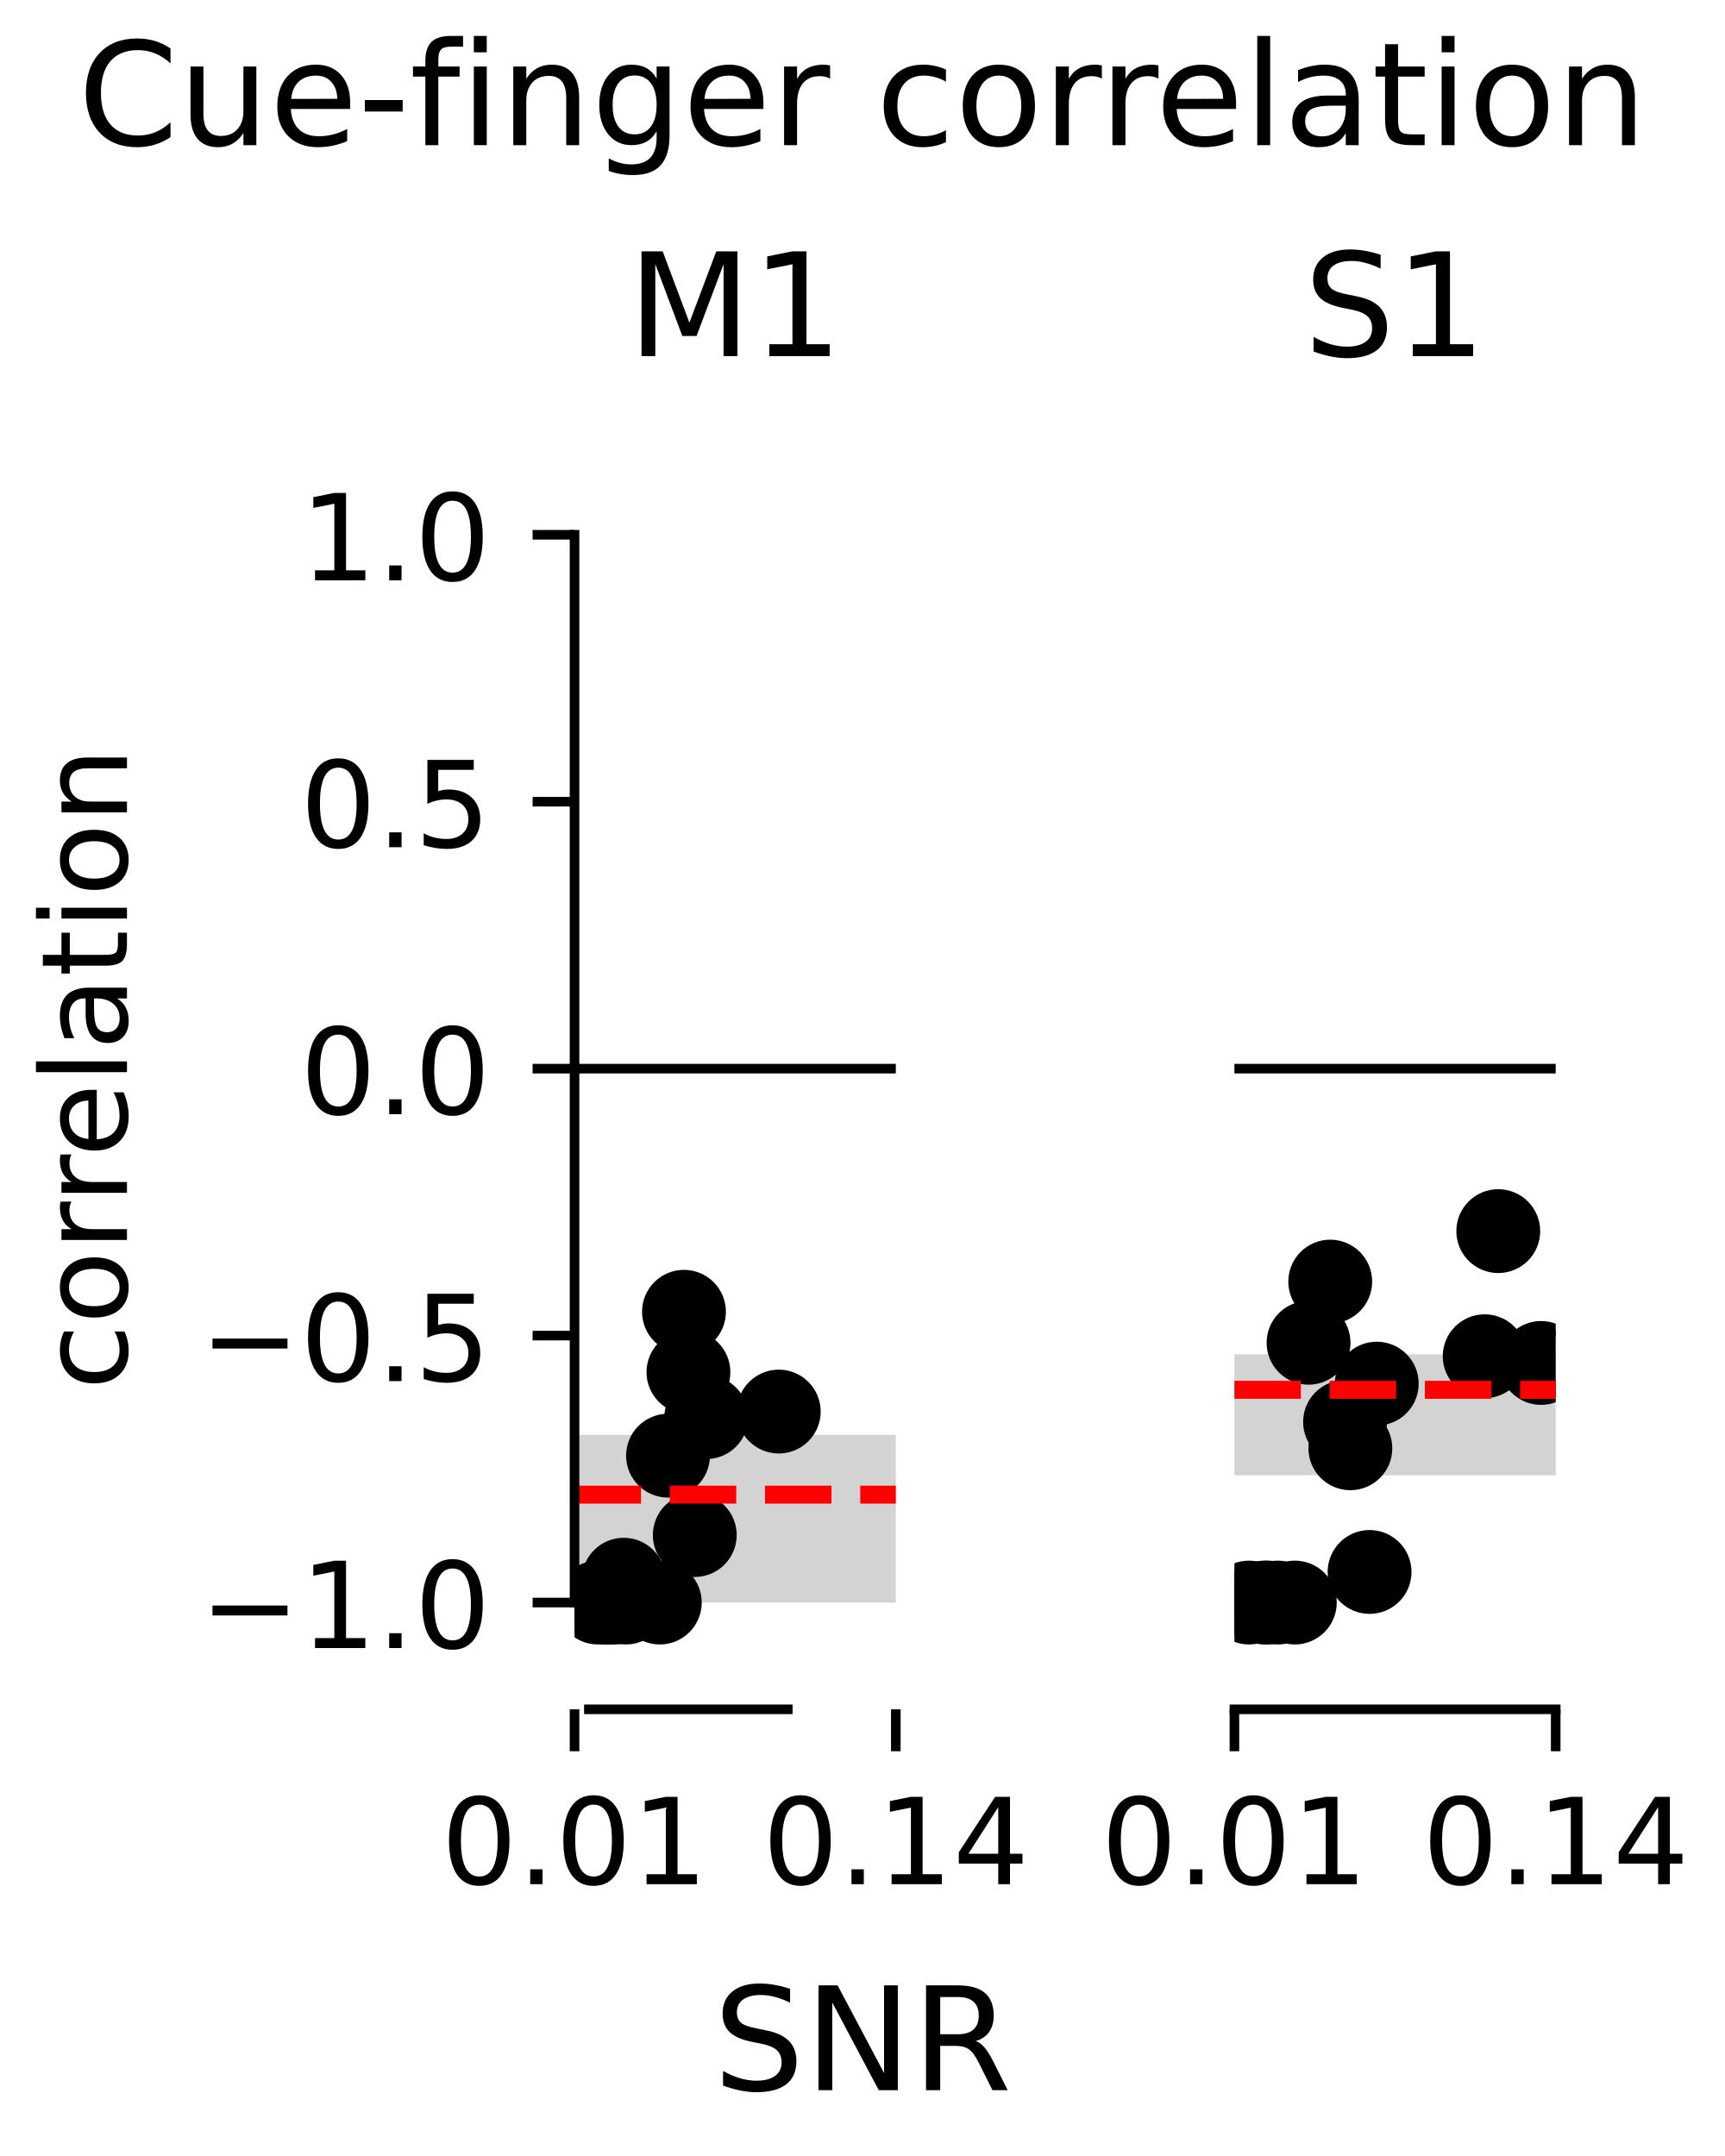
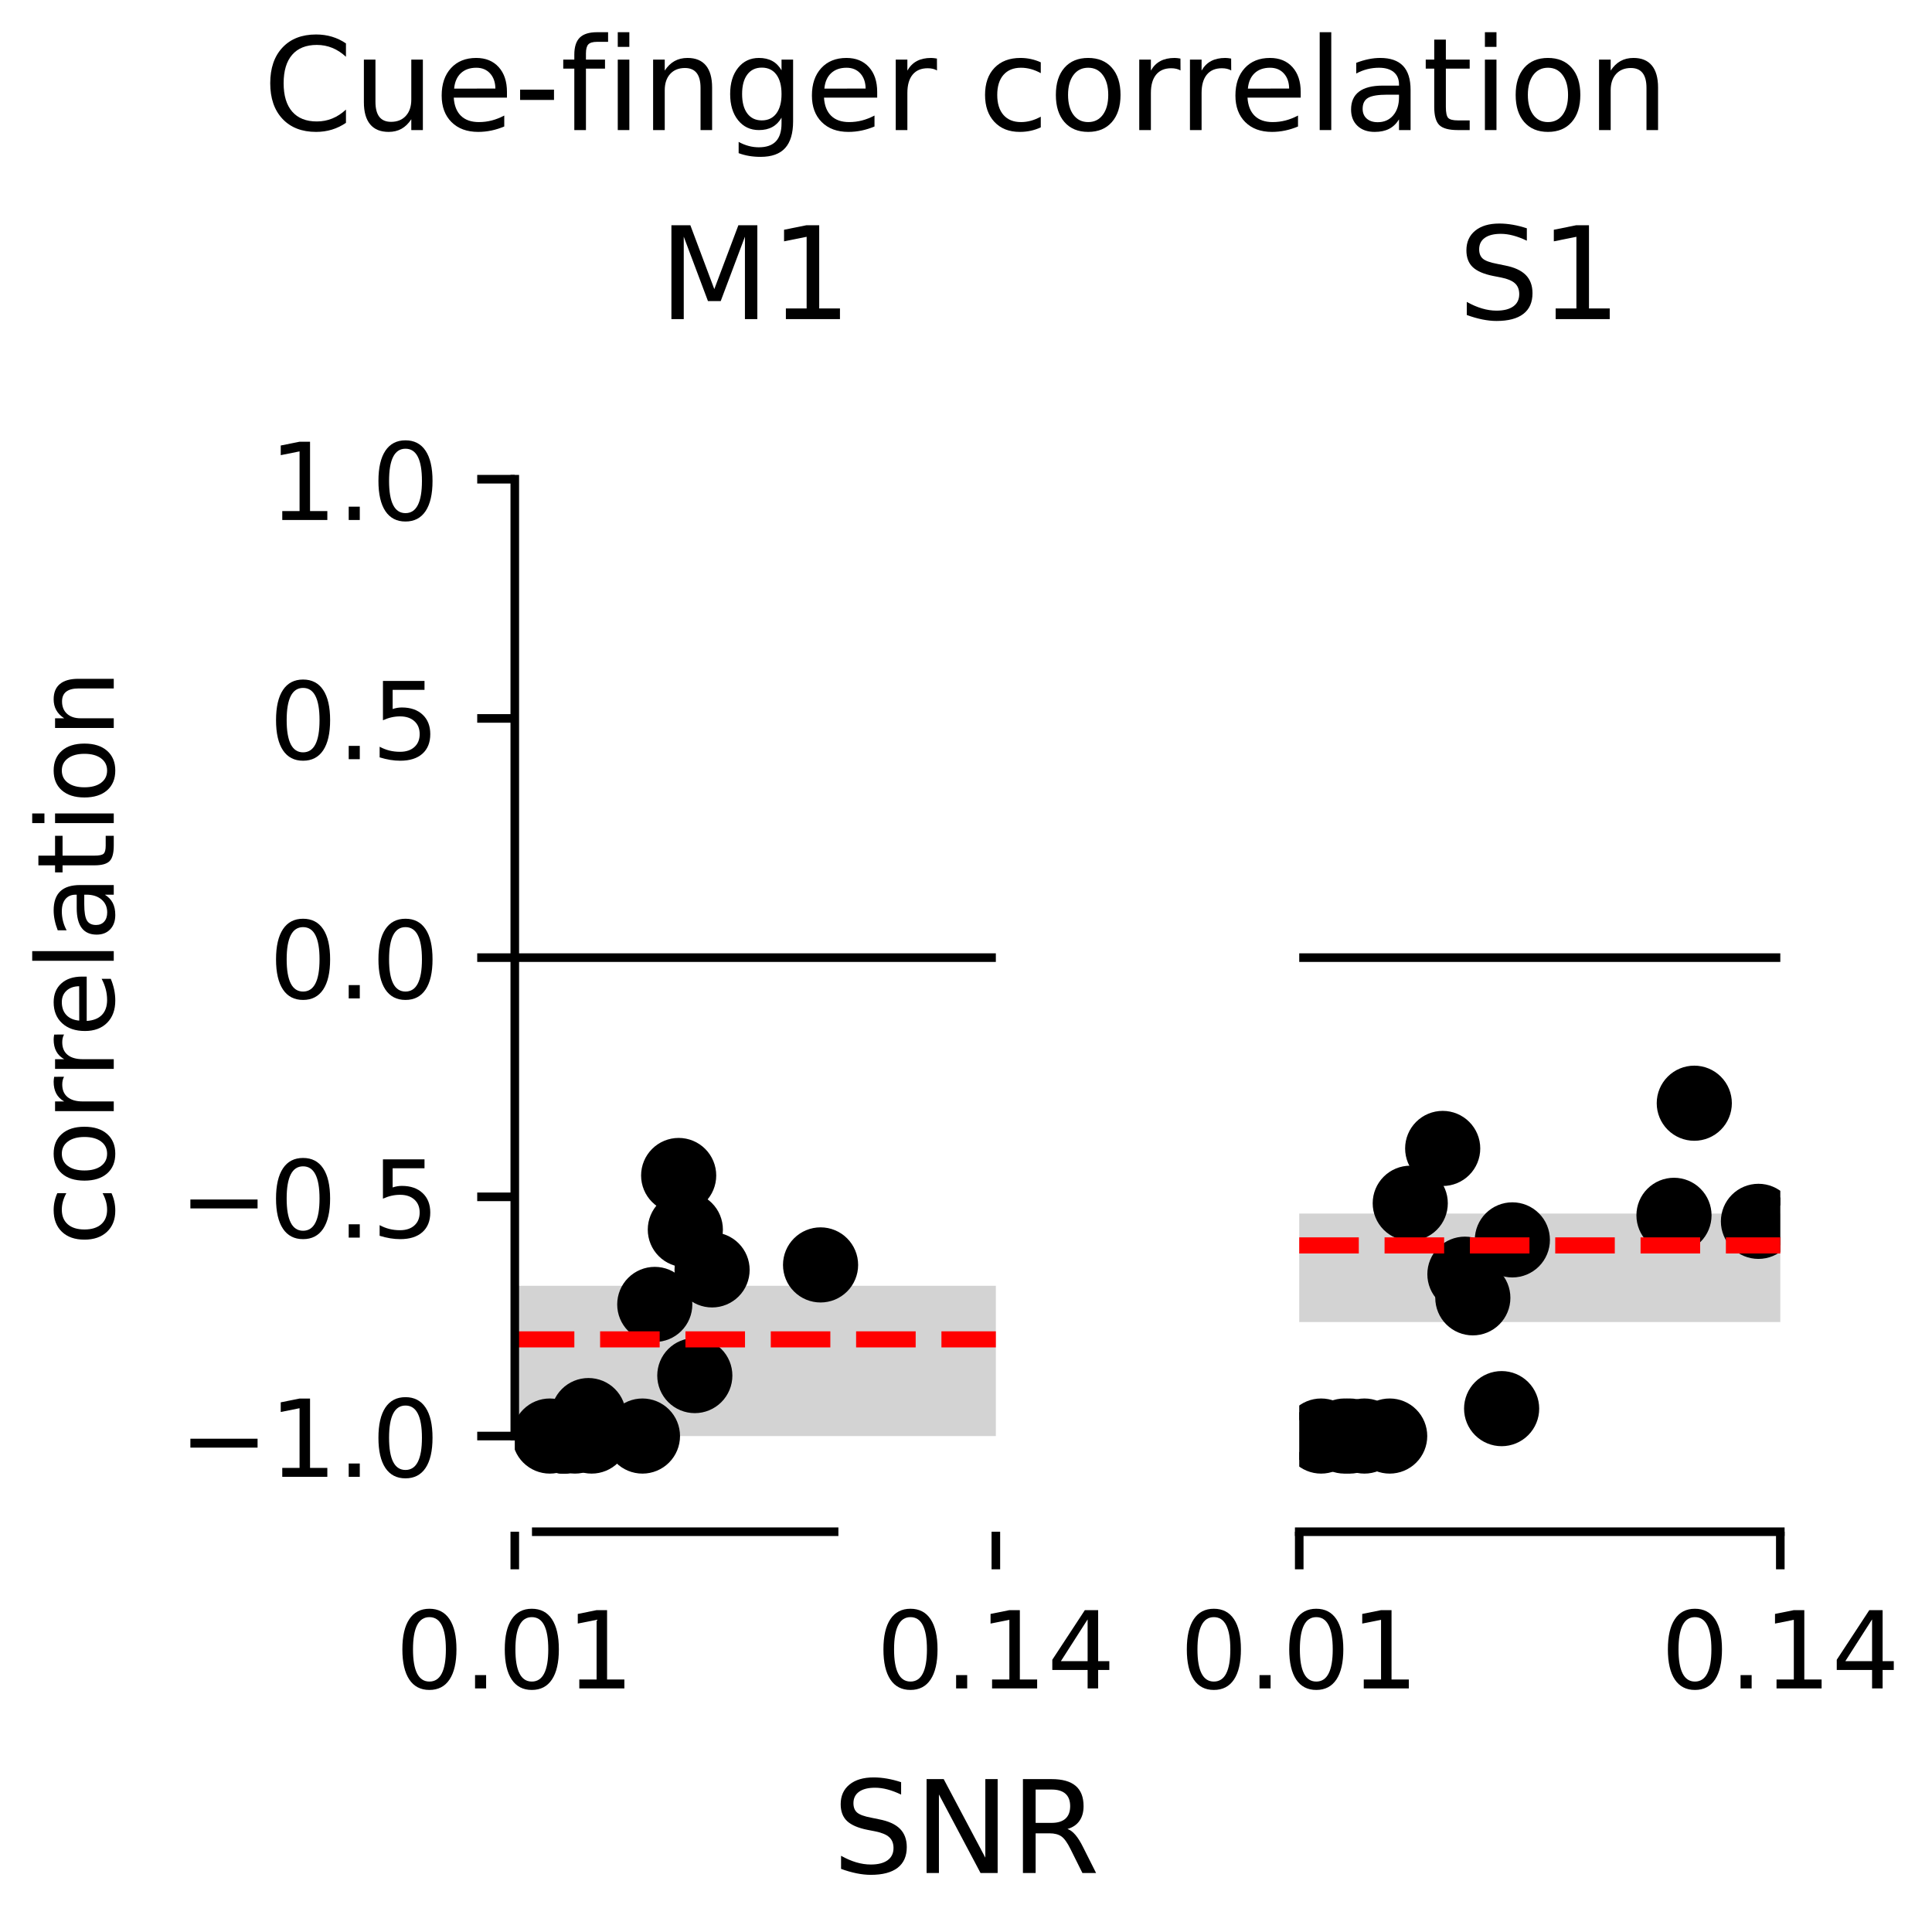
- <svg xmlns="http://www.w3.org/2000/svg" xmlns:xlink="http://www.w3.org/1999/xlink" width="144pt" height="180pt" viewBox="0 0 144 180" version="1.1">
+ <svg xmlns="http://www.w3.org/2000/svg" xmlns:xlink="http://www.w3.org/1999/xlink" width="180pt" height="180pt" viewBox="0 0 180 180" version="1.1">
  <defs>
    <style type="text/css">*{stroke-linejoin: round; stroke-linecap: butt}</style>
  </defs>
  <g id="figure_1">
    <g id="patch_1">
-       <path d="M 0 180  L 144 180  L 144 0  L 0 0  z " style="fill: #ffffff" />
+       <path d="M 0 180  L 180 180  L 180 0  L 0 0  z " style="fill: #ffffff" />
    </g>
    <g id="axes_1">
      <g id="patch_2">
-         <path d="M 47.961 142.707  L 74.781 142.707  L 74.781 35.733  L 47.961 35.733  z " style="fill: #ffffff" />
+         <path d="M 47.961 142.707  L 92.781 142.707  L 92.781 35.733  L 47.961 35.733  z " style="fill: #ffffff" />
      </g>
      <g id="patch_3">
-         <path d="M 47.961 133.793  L 74.781 133.793  L 74.781 119.792  L 47.961 119.792  z " clip-path="url(#pc8418b3a18)" style="fill: #d3d3d3" />
+         <path d="M 47.961 133.793  L 92.781 133.793  L 92.781 119.792  L 47.961 119.792  z " clip-path="url(#p0339c514bc)" style="fill: #d3d3d3" />
      </g>
      <g id="PathCollection_1">
        <defs>
-           <path id="macb9c47829" d="M 0 3  C 0.796 3 1.559 2.684 2.121 2.121  C 2.684 1.559 3 0.796 3 0  C 3 -0.796 2.684 -1.559 2.121 -2.121  C 1.559 -2.684 0.796 -3 0 -3  C -0.796 -3 -1.559 -2.684 -2.121 -2.121  C -2.684 -1.559 -3 -0.796 -3 0  C -3 0.796 -2.684 1.559 -2.121 2.121  C -1.559 2.684 -0.796 3 0 3  z " style="stroke: #000000" />
+           <path id="mda85d15f70" d="M 0 3  C 0.796 3 1.559 2.684 2.121 2.121  C 2.684 1.559 3 0.796 3 0  C 3 -0.796 2.684 -1.559 2.121 -2.121  C 1.559 -2.684 0.796 -3 0 -3  C -0.796 -3 -1.559 -2.684 -2.121 -2.121  C -2.684 -1.559 -3 -0.796 -3 0  C -3 0.796 -2.684 1.559 -2.121 2.121  C -1.559 2.684 -0.796 3 0 3  z " style="stroke: #000000" />
        </defs>
-         <g clip-path="url(#pc8418b3a18)">
-           <use xlink:href="#macb9c47829" x="50.683" y="133.793" style="stroke: #000000" />
-           <use xlink:href="#macb9c47829" x="58.961" y="118.313" style="stroke: #000000" />
-           <use xlink:href="#macb9c47829" x="57.998" y="128.159" style="stroke: #000000" />
-           <use xlink:href="#macb9c47829" x="52.246" y="133.793" style="stroke: #000000" />
-           <use xlink:href="#macb9c47829" x="55.765" y="121.53" style="stroke: #000000" />
-           <use xlink:href="#macb9c47829" x="50.657" y="133.793" style="stroke: #000000" />
-           <use xlink:href="#macb9c47829" x="49.914" y="133.793" style="stroke: #000000" />
-           <use xlink:href="#macb9c47829" x="55.079" y="133.793" style="stroke: #000000" />
-           <use xlink:href="#macb9c47829" x="65.009" y="117.849" style="stroke: #000000" />
-           <use xlink:href="#macb9c47829" x="51.316" y="133.793" style="stroke: #000000" />
-           <use xlink:href="#macb9c47829" x="52.067" y="131.887" style="stroke: #000000" />
-           <use xlink:href="#macb9c47829" x="57.097" y="109.518" style="stroke: #000000" />
-           <use xlink:href="#macb9c47829" x="57.469" y="114.56" style="stroke: #000000" />
-           <use xlink:href="#macb9c47829" x="50.726" y="133.793" style="stroke: #000000" />
+         <g clip-path="url(#p0339c514bc)">
+           <use xlink:href="#mda85d15f70" x="52.51" y="133.793" style="stroke: #000000" />
+           <use xlink:href="#mda85d15f70" x="66.343" y="118.313" style="stroke: #000000" />
+           <use xlink:href="#mda85d15f70" x="64.734" y="128.159" style="stroke: #000000" />
+           <use xlink:href="#mda85d15f70" x="55.122" y="133.793" style="stroke: #000000" />
+           <use xlink:href="#mda85d15f70" x="61.003" y="121.53" style="stroke: #000000" />
+           <use xlink:href="#mda85d15f70" x="52.466" y="133.793" style="stroke: #000000" />
+           <use xlink:href="#mda85d15f70" x="51.224" y="133.793" style="stroke: #000000" />
+           <use xlink:href="#mda85d15f70" x="59.856" y="133.793" style="stroke: #000000" />
+           <use xlink:href="#mda85d15f70" x="76.45" y="117.849" style="stroke: #000000" />
+           <use xlink:href="#mda85d15f70" x="53.567" y="133.793" style="stroke: #000000" />
+           <use xlink:href="#mda85d15f70" x="54.822" y="131.887" style="stroke: #000000" />
+           <use xlink:href="#mda85d15f70" x="63.229" y="109.518" style="stroke: #000000" />
+           <use xlink:href="#mda85d15f70" x="63.851" y="114.56" style="stroke: #000000" />
+           <use xlink:href="#mda85d15f70" x="52.582" y="133.793" style="stroke: #000000" />
        </g>
      </g>
      <g id="matplotlib.axis_1">
        <g id="xtick_1">
          <g id="line2d_1">
            <defs>
-               <path id="mf336cdfc45" d="M 0 0  L 0 3.5  " style="stroke: #000000; stroke-width: 0.8" />
+               <path id="mf751627f92" d="M 0 0  L 0 3.5  " style="stroke: #000000; stroke-width: 0.8" />
            </defs>
            <g>
-               <use xlink:href="#mf336cdfc45" x="47.961" y="142.707" style="stroke: #000000; stroke-width: 0.8" />
+               <use xlink:href="#mf751627f92" x="47.961" y="142.707" style="stroke: #000000; stroke-width: 0.8" />
            </g>
          </g>
          <g id="text_1">
            <g transform="translate(36.82836 157.3058) scale(0.1 -0.1)">
              <defs>
                <path id="DejaVuSans-30" d="M 2034 4250  Q 1547 4250 1301 3770  Q 1056 3291 1056 2328  Q 1056 1369 1301 889  Q 1547 409 2034 409  Q 2525 409 2770 889  Q 3016 1369 3016 2328  Q 3016 3291 2770 3770  Q 2525 4250 2034 4250  z M 2034 4750  Q 2819 4750 3233 4129  Q 3647 3509 3647 2328  Q 3647 1150 3233 529  Q 2819 -91 2034 -91  Q 1250 -91 836 529  Q 422 1150 422 2328  Q 422 3509 836 4129  Q 1250 4750 2034 4750  z " transform="scale(0.015625)" />
                <path id="DejaVuSans-2e" d="M 684 794  L 1344 794  L 1344 0  L 684 0  L 684 794  z " transform="scale(0.015625)" />
                <path id="DejaVuSans-31" d="M 794 531  L 1825 531  L 1825 4091  L 703 3866  L 703 4441  L 1819 4666  L 2450 4666  L 2450 531  L 3481 531  L 3481 0  L 794 0  L 794 531  z " transform="scale(0.015625)" />
              </defs>
              <use xlink:href="#DejaVuSans-30" />
              <use xlink:href="#DejaVuSans-2e" transform="translate(63.62305 0)" />
              <use xlink:href="#DejaVuSans-30" transform="translate(95.41016 0)" />
              <use xlink:href="#DejaVuSans-31" transform="translate(159.0332 0)" />
            </g>
          </g>
        </g>
        <g id="xtick_2">
          <g id="line2d_2">
            <g>
-               <use xlink:href="#mf336cdfc45" x="74.781" y="142.707" style="stroke: #000000; stroke-width: 0.8" />
+               <use xlink:href="#mf751627f92" x="92.781" y="142.707" style="stroke: #000000; stroke-width: 0.8" />
            </g>
          </g>
          <g id="text_2">
-             <g transform="translate(63.6482 157.3058) scale(0.1 -0.1)">
+             <g transform="translate(81.6482 157.3058) scale(0.1 -0.1)">
              <defs>
                <path id="DejaVuSans-34" d="M 2419 4116  L 825 1625  L 2419 1625  L 2419 4116  z M 2253 4666  L 3047 4666  L 3047 1625  L 3713 1625  L 3713 1100  L 3047 1100  L 3047 0  L 2419 0  L 2419 1100  L 313 1100  L 313 1709  L 2253 4666  z " transform="scale(0.015625)" />
              </defs>
              <use xlink:href="#DejaVuSans-30" />
              <use xlink:href="#DejaVuSans-2e" transform="translate(63.62305 0)" />
              <use xlink:href="#DejaVuSans-31" transform="translate(95.41016 0)" />
              <use xlink:href="#DejaVuSans-34" transform="translate(159.0332 0)" />
            </g>
          </g>
        </g>
      </g>
      <g id="matplotlib.axis_2">
        <g id="ytick_1">
          <g id="line2d_3">
            <defs>
-               <path id="m8eb86cce3b" d="M 0 0  L -3.5 0  " style="stroke: #000000; stroke-width: 0.8" />
+               <path id="m2c0329ef2a" d="M 0 0  L -3.5 0  " style="stroke: #000000; stroke-width: 0.8" />
            </defs>
            <g>
-               <use xlink:href="#m8eb86cce3b" x="47.961" y="133.793" style="stroke: #000000; stroke-width: 0.8" />
+               <use xlink:href="#m2c0329ef2a" x="47.961" y="133.793" style="stroke: #000000; stroke-width: 0.8" />
            </g>
          </g>
          <g id="text_3">
            <g transform="translate(16.67836 137.5921) scale(0.1 -0.1)">
              <defs>
                <path id="DejaVuSans-2212" d="M 678 2272  L 4684 2272  L 4684 1741  L 678 1741  L 678 2272  z " transform="scale(0.015625)" />
              </defs>
              <use xlink:href="#DejaVuSans-2212" />
              <use xlink:href="#DejaVuSans-31" transform="translate(83.78906 0)" />
              <use xlink:href="#DejaVuSans-2e" transform="translate(147.4121 0)" />
              <use xlink:href="#DejaVuSans-30" transform="translate(179.1992 0)" />
            </g>
          </g>
        </g>
        <g id="ytick_2">
          <g id="line2d_4">
            <g>
-               <use xlink:href="#m8eb86cce3b" x="47.961" y="111.506" style="stroke: #000000; stroke-width: 0.8" />
+               <use xlink:href="#m2c0329ef2a" x="47.961" y="111.506" style="stroke: #000000; stroke-width: 0.8" />
            </g>
          </g>
          <g id="text_4">
            <g transform="translate(16.67836 115.3056) scale(0.1 -0.1)">
              <defs>
                <path id="DejaVuSans-35" d="M 691 4666  L 3169 4666  L 3169 4134  L 1269 4134  L 1269 2991  Q 1406 3038 1543 3061  Q 1681 3084 1819 3084  Q 2600 3084 3056 2656  Q 3513 2228 3513 1497  Q 3513 744 3044 326  Q 2575 -91 1722 -91  Q 1428 -91 1123 -41  Q 819 9 494 109  L 494 744  Q 775 591 1075 516  Q 1375 441 1709 441  Q 2250 441 2565 725  Q 2881 1009 2881 1497  Q 2881 1984 2565 2268  Q 2250 2553 1709 2553  Q 1456 2553 1204 2497  Q 953 2441 691 2322  L 691 4666  z " transform="scale(0.015625)" />
              </defs>
              <use xlink:href="#DejaVuSans-2212" />
              <use xlink:href="#DejaVuSans-30" transform="translate(83.78906 0)" />
              <use xlink:href="#DejaVuSans-2e" transform="translate(147.4121 0)" />
              <use xlink:href="#DejaVuSans-35" transform="translate(179.1992 0)" />
            </g>
          </g>
        </g>
        <g id="ytick_3">
          <g id="line2d_5">
            <g>
-               <use xlink:href="#m8eb86cce3b" x="47.961" y="89.22" style="stroke: #000000; stroke-width: 0.8" />
+               <use xlink:href="#m2c0329ef2a" x="47.961" y="89.22" style="stroke: #000000; stroke-width: 0.8" />
            </g>
          </g>
          <g id="text_5">
            <g transform="translate(25.05805 93.01922) scale(0.1 -0.1)">
              <use xlink:href="#DejaVuSans-30" />
              <use xlink:href="#DejaVuSans-2e" transform="translate(63.62305 0)" />
              <use xlink:href="#DejaVuSans-30" transform="translate(95.41016 0)" />
            </g>
          </g>
        </g>
        <g id="ytick_4">
          <g id="line2d_6">
            <g>
-               <use xlink:href="#m8eb86cce3b" x="47.961" y="66.934" style="stroke: #000000; stroke-width: 0.8" />
+               <use xlink:href="#m2c0329ef2a" x="47.961" y="66.934" style="stroke: #000000; stroke-width: 0.8" />
            </g>
          </g>
          <g id="text_6">
            <g transform="translate(25.05805 70.7328) scale(0.1 -0.1)">
              <use xlink:href="#DejaVuSans-30" />
              <use xlink:href="#DejaVuSans-2e" transform="translate(63.62305 0)" />
              <use xlink:href="#DejaVuSans-35" transform="translate(95.41016 0)" />
            </g>
          </g>
        </g>
        <g id="ytick_5">
          <g id="line2d_7">
            <g>
-               <use xlink:href="#m8eb86cce3b" x="47.961" y="44.647" style="stroke: #000000; stroke-width: 0.8" />
+               <use xlink:href="#m2c0329ef2a" x="47.961" y="44.647" style="stroke: #000000; stroke-width: 0.8" />
            </g>
          </g>
          <g id="text_7">
            <g transform="translate(25.05805 48.44638) scale(0.1 -0.1)">
              <use xlink:href="#DejaVuSans-31" />
              <use xlink:href="#DejaVuSans-2e" transform="translate(63.62305 0)" />
              <use xlink:href="#DejaVuSans-30" transform="translate(95.41016 0)" />
            </g>
          </g>
        </g>
        <g id="text_8">
          <g transform="translate(10.59868 116.0466) rotate(-90) scale(0.1 -0.1)">
            <defs>
              <path id="DejaVuSans-63" d="M 3122 3366  L 3122 2828  Q 2878 2963 2633 3030  Q 2388 3097 2138 3097  Q 1578 3097 1268 2742  Q 959 2388 959 1747  Q 959 1106 1268 751  Q 1578 397 2138 397  Q 2388 397 2633 464  Q 2878 531 3122 666  L 3122 134  Q 2881 22 2623 -34  Q 2366 -91 2075 -91  Q 1284 -91 818 406  Q 353 903 353 1747  Q 353 2603 823 3093  Q 1294 3584 2113 3584  Q 2378 3584 2631 3529  Q 2884 3475 3122 3366  z " transform="scale(0.015625)" />
              <path id="DejaVuSans-6f" d="M 1959 3097  Q 1497 3097 1228 2736  Q 959 2375 959 1747  Q 959 1119 1226 758  Q 1494 397 1959 397  Q 2419 397 2687 759  Q 2956 1122 2956 1747  Q 2956 2369 2687 2733  Q 2419 3097 1959 3097  z M 1959 3584  Q 2709 3584 3137 3096  Q 3566 2609 3566 1747  Q 3566 888 3137 398  Q 2709 -91 1959 -91  Q 1206 -91 779 398  Q 353 888 353 1747  Q 353 2609 779 3096  Q 1206 3584 1959 3584  z " transform="scale(0.015625)" />
              <path id="DejaVuSans-72" d="M 2631 2963  Q 2534 3019 2420 3045  Q 2306 3072 2169 3072  Q 1681 3072 1420 2755  Q 1159 2438 1159 1844  L 1159 0  L 581 0  L 581 3500  L 1159 3500  L 1159 2956  Q 1341 3275 1631 3429  Q 1922 3584 2338 3584  Q 2397 3584 2469 3576  Q 2541 3569 2628 3553  L 2631 2963  z " transform="scale(0.015625)" />
              <path id="DejaVuSans-65" d="M 3597 1894  L 3597 1613  L 953 1613  Q 991 1019 1311 708  Q 1631 397 2203 397  Q 2534 397 2845 478  Q 3156 559 3463 722  L 3463 178  Q 3153 47 2828 -22  Q 2503 -91 2169 -91  Q 1331 -91 842 396  Q 353 884 353 1716  Q 353 2575 817 3079  Q 1281 3584 2069 3584  Q 2775 3584 3186 3129  Q 3597 2675 3597 1894  z M 3022 2063  Q 3016 2534 2758 2815  Q 2500 3097 2075 3097  Q 1594 3097 1305 2825  Q 1016 2553 972 2059  L 3022 2063  z " transform="scale(0.015625)" />
              <path id="DejaVuSans-6c" d="M 603 4863  L 1178 4863  L 1178 0  L 603 0  L 603 4863  z " transform="scale(0.015625)" />
              <path id="DejaVuSans-61" d="M 2194 1759  Q 1497 1759 1228 1600  Q 959 1441 959 1056  Q 959 750 1161 570  Q 1363 391 1709 391  Q 2188 391 2477 730  Q 2766 1069 2766 1631  L 2766 1759  L 2194 1759  z M 3341 1997  L 3341 0  L 2766 0  L 2766 531  Q 2569 213 2275 61  Q 1981 -91 1556 -91  Q 1019 -91 701 211  Q 384 513 384 1019  Q 384 1609 779 1909  Q 1175 2209 1959 2209  L 2766 2209  L 2766 2266  Q 2766 2663 2505 2880  Q 2244 3097 1772 3097  Q 1472 3097 1187 3025  Q 903 2953 641 2809  L 641 3341  Q 956 3463 1253 3523  Q 1550 3584 1831 3584  Q 2591 3584 2966 3190  Q 3341 2797 3341 1997  z " transform="scale(0.015625)" />
              <path id="DejaVuSans-74" d="M 1172 4494  L 1172 3500  L 2356 3500  L 2356 3053  L 1172 3053  L 1172 1153  Q 1172 725 1289 603  Q 1406 481 1766 481  L 2356 481  L 2356 0  L 1766 0  Q 1100 0 847 248  Q 594 497 594 1153  L 594 3053  L 172 3053  L 172 3500  L 594 3500  L 594 4494  L 1172 4494  z " transform="scale(0.015625)" />
              <path id="DejaVuSans-69" d="M 603 3500  L 1178 3500  L 1178 0  L 603 0  L 603 3500  z M 603 4863  L 1178 4863  L 1178 4134  L 603 4134  L 603 4863  z " transform="scale(0.015625)" />
              <path id="DejaVuSans-6e" d="M 3513 2113  L 3513 0  L 2938 0  L 2938 2094  Q 2938 2591 2744 2837  Q 2550 3084 2163 3084  Q 1697 3084 1428 2787  Q 1159 2491 1159 1978  L 1159 0  L 581 0  L 581 3500  L 1159 3500  L 1159 2956  Q 1366 3272 1645 3428  Q 1925 3584 2291 3584  Q 2894 3584 3203 3211  Q 3513 2838 3513 2113  z " transform="scale(0.015625)" />
            </defs>
            <use xlink:href="#DejaVuSans-63" />
            <use xlink:href="#DejaVuSans-6f" transform="translate(54.98047 0)" />
            <use xlink:href="#DejaVuSans-72" transform="translate(116.1621 0)" />
            <use xlink:href="#DejaVuSans-72" transform="translate(155.5254 0)" />
            <use xlink:href="#DejaVuSans-65" transform="translate(194.3887 0)" />
            <use xlink:href="#DejaVuSans-6c" transform="translate(255.9121 0)" />
            <use xlink:href="#DejaVuSans-61" transform="translate(283.6953 0)" />
            <use xlink:href="#DejaVuSans-74" transform="translate(344.9746 0)" />
            <use xlink:href="#DejaVuSans-69" transform="translate(384.1836 0)" />
            <use xlink:href="#DejaVuSans-6f" transform="translate(411.9668 0)" />
            <use xlink:href="#DejaVuSans-6e" transform="translate(473.1484 0)" />
          </g>
        </g>
      </g>
      <g id="line2d_8">
-         <path d="M 47.961 124.785  L 74.781 124.785  " clip-path="url(#pc8418b3a18)" style="fill: none; stroke-dasharray: 5.55,2.4; stroke-dashoffset: 0; stroke: #ff0000; stroke-width: 1.5" />
+         <path d="M 47.961 124.785  L 92.781 124.785  " clip-path="url(#p0339c514bc)" style="fill: none; stroke-dasharray: 5.55,2.4; stroke-dashoffset: 0; stroke: #ff0000; stroke-width: 1.5" />
      </g>
      <g id="line2d_9">
-         <path d="M 47.961 89.22  L 74.781 89.22  " clip-path="url(#pc8418b3a18)" style="fill: none; stroke: #000000; stroke-width: 0.8; stroke-linecap: square" />
+         <path d="M 47.961 89.22  L 92.781 89.22  " clip-path="url(#p0339c514bc)" style="fill: none; stroke: #000000; stroke-width: 0.8; stroke-linecap: square" />
      </g>
      <g id="patch_4">
        <path d="M 47.961 133.793  L 47.961 44.647  " style="fill: none; stroke: #000000; stroke-width: 0.8; stroke-linejoin: miter; stroke-linecap: square" />
      </g>
      <g id="patch_5">
-         <path d="M 49.159 142.707  L 65.763 142.707  " style="fill: none; stroke: #000000; stroke-width: 0.8; stroke-linejoin: miter; stroke-linecap: square" />
+         <path d="M 49.963 142.707  L 77.711 142.707  " style="fill: none; stroke: #000000; stroke-width: 0.8; stroke-linejoin: miter; stroke-linecap: square" />
      </g>
      <g id="text_9">
-         <g transform="translate(52.37672 29.73259) scale(0.12 -0.12)">
+         <g transform="translate(61.37672 29.73259) scale(0.12 -0.12)">
          <defs>
            <path id="DejaVuSans-4d" d="M 628 4666  L 1569 4666  L 2759 1491  L 3956 4666  L 4897 4666  L 4897 0  L 4281 0  L 4281 4097  L 3078 897  L 2444 897  L 1241 4097  L 1241 0  L 628 0  L 628 4666  z " transform="scale(0.015625)" />
          </defs>
          <use xlink:href="#DejaVuSans-4d" />
          <use xlink:href="#DejaVuSans-31" transform="translate(86.2793 0)" />
        </g>
      </g>
    </g>
    <g id="axes_2">
      <g id="patch_6">
-         <path d="M 103.047 142.707  L 129.867 142.707  L 129.867 35.733  L 103.047 35.733  z " style="fill: #ffffff" />
+         <path d="M 121.047 142.707  L 165.867 142.707  L 165.867 35.733  L 121.047 35.733  z " style="fill: #ffffff" />
      </g>
      <g id="patch_7">
-         <path d="M 103.047 123.171  L 129.867 123.171  L 129.867 113.062  L 103.047 113.062  z " clip-path="url(#p0384976c1c)" style="fill: #d3d3d3" />
+         <path d="M 121.047 123.171  L 165.867 123.171  L 165.867 113.062  L 121.047 113.062  z " clip-path="url(#pa5db628ff6)" style="fill: #d3d3d3" />
      </g>
      <g id="PathCollection_2">
-         <g clip-path="url(#p0384976c1c)">
-           <use xlink:href="#macb9c47829" x="106.681" y="133.793" style="stroke: #000000" />
-           <use xlink:href="#macb9c47829" x="114.929" y="115.517" style="stroke: #000000" />
-           <use xlink:href="#macb9c47829" x="123.939" y="113.229" style="stroke: #000000" />
-           <use xlink:href="#macb9c47829" x="105.864" y="133.793" style="stroke: #000000" />
-           <use xlink:href="#macb9c47829" x="112.283" y="118.714" style="stroke: #000000" />
-           <use xlink:href="#macb9c47829" x="108.089" y="133.793" style="stroke: #000000" />
-           <use xlink:href="#macb9c47829" x="105.565" y="133.793" style="stroke: #000000" />
-           <use xlink:href="#macb9c47829" x="112.725" y="120.915" style="stroke: #000000" />
-           <use xlink:href="#macb9c47829" x="128.648" y="113.79" style="stroke: #000000" />
-           <use xlink:href="#macb9c47829" x="114.33" y="131.239" style="stroke: #000000" />
-           <use xlink:href="#macb9c47829" x="109.236" y="112.104" style="stroke: #000000" />
-           <use xlink:href="#macb9c47829" x="125.072" y="102.784" style="stroke: #000000" />
-           <use xlink:href="#macb9c47829" x="111.045" y="106.998" style="stroke: #000000" />
-           <use xlink:href="#macb9c47829" x="104.266" y="133.793" style="stroke: #000000" />
+         <g clip-path="url(#pa5db628ff6)">
+           <use xlink:href="#mda85d15f70" x="127.121" y="133.793" style="stroke: #000000" />
+           <use xlink:href="#mda85d15f70" x="140.903" y="115.517" style="stroke: #000000" />
+           <use xlink:href="#mda85d15f70" x="155.961" y="113.229" style="stroke: #000000" />
+           <use xlink:href="#mda85d15f70" x="125.755" y="133.793" style="stroke: #000000" />
+           <use xlink:href="#mda85d15f70" x="136.482" y="118.714" style="stroke: #000000" />
+           <use xlink:href="#mda85d15f70" x="129.473" y="133.793" style="stroke: #000000" />
+           <use xlink:href="#mda85d15f70" x="125.255" y="133.793" style="stroke: #000000" />
+           <use xlink:href="#mda85d15f70" x="137.22" y="120.915" style="stroke: #000000" />
+           <use xlink:href="#mda85d15f70" x="163.83" y="113.79" style="stroke: #000000" />
+           <use xlink:href="#mda85d15f70" x="139.903" y="131.239" style="stroke: #000000" />
+           <use xlink:href="#mda85d15f70" x="131.39" y="112.104" style="stroke: #000000" />
+           <use xlink:href="#mda85d15f70" x="157.853" y="102.784" style="stroke: #000000" />
+           <use xlink:href="#mda85d15f70" x="134.412" y="106.998" style="stroke: #000000" />
+           <use xlink:href="#mda85d15f70" x="123.084" y="133.793" style="stroke: #000000" />
        </g>
      </g>
      <g id="matplotlib.axis_3">
        <g id="xtick_3">
          <g id="line2d_10">
            <g>
-               <use xlink:href="#mf336cdfc45" x="103.047" y="142.707" style="stroke: #000000; stroke-width: 0.8" />
+               <use xlink:href="#mf751627f92" x="121.047" y="142.707" style="stroke: #000000; stroke-width: 0.8" />
            </g>
          </g>
          <g id="text_10">
-             <g transform="translate(91.9143 157.3058) scale(0.1 -0.1)">
+             <g transform="translate(109.9143 157.3058) scale(0.1 -0.1)">
              <use xlink:href="#DejaVuSans-30" />
              <use xlink:href="#DejaVuSans-2e" transform="translate(63.62305 0)" />
              <use xlink:href="#DejaVuSans-30" transform="translate(95.41016 0)" />
              <use xlink:href="#DejaVuSans-31" transform="translate(159.0332 0)" />
            </g>
          </g>
        </g>
        <g id="xtick_4">
          <g id="line2d_11">
            <g>
-               <use xlink:href="#mf336cdfc45" x="129.867" y="142.707" style="stroke: #000000; stroke-width: 0.8" />
+               <use xlink:href="#mf751627f92" x="165.867" y="142.707" style="stroke: #000000; stroke-width: 0.8" />
            </g>
          </g>
          <g id="text_11">
-             <g transform="translate(118.7341 157.3058) scale(0.1 -0.1)">
+             <g transform="translate(154.7341 157.3058) scale(0.1 -0.1)">
              <use xlink:href="#DejaVuSans-30" />
              <use xlink:href="#DejaVuSans-2e" transform="translate(63.62305 0)" />
              <use xlink:href="#DejaVuSans-31" transform="translate(95.41016 0)" />
              <use xlink:href="#DejaVuSans-34" transform="translate(159.0332 0)" />
            </g>
          </g>
        </g>
      </g>
      <g id="matplotlib.axis_4">
        <g id="ytick_6" />
        <g id="ytick_7" />
        <g id="ytick_8" />
        <g id="ytick_9" />
        <g id="ytick_10" />
      </g>
      <g id="line2d_12">
-         <path d="M 103.047 116.032  L 129.867 116.032  " clip-path="url(#p0384976c1c)" style="fill: none; stroke-dasharray: 5.55,2.4; stroke-dashoffset: 0; stroke: #ff0000; stroke-width: 1.5" />
+         <path d="M 121.047 116.032  L 165.867 116.032  " clip-path="url(#pa5db628ff6)" style="fill: none; stroke-dasharray: 5.55,2.4; stroke-dashoffset: 0; stroke: #ff0000; stroke-width: 1.5" />
      </g>
      <g id="line2d_13">
-         <path d="M 103.047 89.22  L 129.867 89.22  " clip-path="url(#p0384976c1c)" style="fill: none; stroke: #000000; stroke-width: 0.8; stroke-linecap: square" />
+         <path d="M 121.047 89.22  L 165.867 89.22  " clip-path="url(#pa5db628ff6)" style="fill: none; stroke: #000000; stroke-width: 0.8; stroke-linecap: square" />
      </g>
      <g id="patch_8">
-         <path d="M 103.047 142.707  L 129.867 142.707  " style="fill: none; stroke: #000000; stroke-width: 0.8; stroke-linejoin: miter; stroke-linecap: square" />
+         <path d="M 121.047 142.707  L 165.867 142.707  " style="fill: none; stroke: #000000; stroke-width: 0.8; stroke-linejoin: miter; stroke-linecap: square" />
      </g>
      <g id="text_12">
-         <g transform="translate(108.8305 29.73259) scale(0.12 -0.12)">
+         <g transform="translate(135.8305 29.73259) scale(0.12 -0.12)">
          <defs>
            <path id="DejaVuSans-53" d="M 3425 4513  L 3425 3897  Q 3066 4069 2747 4153  Q 2428 4238 2131 4238  Q 1616 4238 1336 4038  Q 1056 3838 1056 3469  Q 1056 3159 1242 3001  Q 1428 2844 1947 2747  L 2328 2669  Q 3034 2534 3370 2195  Q 3706 1856 3706 1288  Q 3706 609 3251 259  Q 2797 -91 1919 -91  Q 1588 -91 1214 -16  Q 841 59 441 206  L 441 856  Q 825 641 1194 531  Q 1563 422 1919 422  Q 2459 422 2753 634  Q 3047 847 3047 1241  Q 3047 1584 2836 1778  Q 2625 1972 2144 2069  L 1759 2144  Q 1053 2284 737 2584  Q 422 2884 422 3419  Q 422 4038 858 4394  Q 1294 4750 2059 4750  Q 2388 4750 2728 4690  Q 3069 4631 3425 4513  z " transform="scale(0.015625)" />
          </defs>
          <use xlink:href="#DejaVuSans-53" />
          <use xlink:href="#DejaVuSans-31" transform="translate(63.47656 0)" />
        </g>
      </g>
    </g>
    <g id="text_13">
-       <g transform="translate(59.53312 174.5041) scale(0.12 -0.12)">
+       <g transform="translate(77.53312 174.5041) scale(0.12 -0.12)">
        <defs>
          <path id="DejaVuSans-4e" d="M 628 4666  L 1478 4666  L 3547 763  L 3547 4666  L 4159 4666  L 4159 0  L 3309 0  L 1241 3903  L 1241 0  L 628 0  L 628 4666  z " transform="scale(0.015625)" />
          <path id="DejaVuSans-52" d="M 2841 2188  Q 3044 2119 3236 1894  Q 3428 1669 3622 1275  L 4263 0  L 3584 0  L 2988 1197  Q 2756 1666 2539 1819  Q 2322 1972 1947 1972  L 1259 1972  L 1259 0  L 628 0  L 628 4666  L 2053 4666  Q 2853 4666 3247 4331  Q 3641 3997 3641 3322  Q 3641 2881 3436 2590  Q 3231 2300 2841 2188  z M 1259 4147  L 1259 2491  L 2053 2491  Q 2509 2491 2742 2702  Q 2975 2913 2975 3322  Q 2975 3731 2742 3939  Q 2509 4147 2053 4147  L 1259 4147  z " transform="scale(0.015625)" />
        </defs>
        <use xlink:href="#DejaVuSans-53" />
        <use xlink:href="#DejaVuSans-4e" transform="translate(63.47656 0)" />
        <use xlink:href="#DejaVuSans-52" transform="translate(138.2812 0)" />
      </g>
    </g>
    <g id="text_14">
-       <g transform="translate(6.503438 12.11837) scale(0.12 -0.12)">
+       <g transform="translate(24.50344 12.11837) scale(0.12 -0.12)">
        <defs>
          <path id="DejaVuSans-43" d="M 4122 4306  L 4122 3641  Q 3803 3938 3442 4084  Q 3081 4231 2675 4231  Q 1875 4231 1450 3742  Q 1025 3253 1025 2328  Q 1025 1406 1450 917  Q 1875 428 2675 428  Q 3081 428 3442 575  Q 3803 722 4122 1019  L 4122 359  Q 3791 134 3420 21  Q 3050 -91 2638 -91  Q 1578 -91 968 557  Q 359 1206 359 2328  Q 359 3453 968 4101  Q 1578 4750 2638 4750  Q 3056 4750 3426 4639  Q 3797 4528 4122 4306  z " transform="scale(0.015625)" />
          <path id="DejaVuSans-75" d="M 544 1381  L 544 3500  L 1119 3500  L 1119 1403  Q 1119 906 1312 657  Q 1506 409 1894 409  Q 2359 409 2629 706  Q 2900 1003 2900 1516  L 2900 3500  L 3475 3500  L 3475 0  L 2900 0  L 2900 538  Q 2691 219 2414 64  Q 2138 -91 1772 -91  Q 1169 -91 856 284  Q 544 659 544 1381  z M 1991 3584  L 1991 3584  z " transform="scale(0.015625)" />
          <path id="DejaVuSans-2d" d="M 313 2009  L 1997 2009  L 1997 1497  L 313 1497  L 313 2009  z " transform="scale(0.015625)" />
          <path id="DejaVuSans-66" d="M 2375 4863  L 2375 4384  L 1825 4384  Q 1516 4384 1395 4259  Q 1275 4134 1275 3809  L 1275 3500  L 2222 3500  L 2222 3053  L 1275 3053  L 1275 0  L 697 0  L 697 3053  L 147 3053  L 147 3500  L 697 3500  L 697 3744  Q 697 4328 969 4595  Q 1241 4863 1831 4863  L 2375 4863  z " transform="scale(0.015625)" />
          <path id="DejaVuSans-67" d="M 2906 1791  Q 2906 2416 2648 2759  Q 2391 3103 1925 3103  Q 1463 3103 1205 2759  Q 947 2416 947 1791  Q 947 1169 1205 825  Q 1463 481 1925 481  Q 2391 481 2648 825  Q 2906 1169 2906 1791  z M 3481 434  Q 3481 -459 3084 -895  Q 2688 -1331 1869 -1331  Q 1566 -1331 1297 -1286  Q 1028 -1241 775 -1147  L 775 -588  Q 1028 -725 1275 -790  Q 1522 -856 1778 -856  Q 2344 -856 2625 -561  Q 2906 -266 2906 331  L 2906 616  Q 2728 306 2450 153  Q 2172 0 1784 0  Q 1141 0 747 490  Q 353 981 353 1791  Q 353 2603 747 3093  Q 1141 3584 1784 3584  Q 2172 3584 2450 3431  Q 2728 3278 2906 2969  L 2906 3500  L 3481 3500  L 3481 434  z " transform="scale(0.015625)" />
          <path id="DejaVuSans-20" transform="scale(0.015625)" />
        </defs>
        <use xlink:href="#DejaVuSans-43" />
        <use xlink:href="#DejaVuSans-75" transform="translate(69.82422 0)" />
        <use xlink:href="#DejaVuSans-65" transform="translate(133.2031 0)" />
        <use xlink:href="#DejaVuSans-2d" transform="translate(194.7266 0)" />
        <use xlink:href="#DejaVuSans-66" transform="translate(230.8105 0)" />
        <use xlink:href="#DejaVuSans-69" transform="translate(266.0156 0)" />
        <use xlink:href="#DejaVuSans-6e" transform="translate(293.7988 0)" />
        <use xlink:href="#DejaVuSans-67" transform="translate(357.1777 0)" />
        <use xlink:href="#DejaVuSans-65" transform="translate(420.6543 0)" />
        <use xlink:href="#DejaVuSans-72" transform="translate(482.1777 0)" />
        <use xlink:href="#DejaVuSans-20" transform="translate(523.291 0)" />
        <use xlink:href="#DejaVuSans-63" transform="translate(555.0781 0)" />
        <use xlink:href="#DejaVuSans-6f" transform="translate(610.0586 0)" />
        <use xlink:href="#DejaVuSans-72" transform="translate(671.2402 0)" />
        <use xlink:href="#DejaVuSans-72" transform="translate(710.6035 0)" />
        <use xlink:href="#DejaVuSans-65" transform="translate(749.4668 0)" />
        <use xlink:href="#DejaVuSans-6c" transform="translate(810.9902 0)" />
        <use xlink:href="#DejaVuSans-61" transform="translate(838.7734 0)" />
        <use xlink:href="#DejaVuSans-74" transform="translate(900.0527 0)" />
        <use xlink:href="#DejaVuSans-69" transform="translate(939.2617 0)" />
        <use xlink:href="#DejaVuSans-6f" transform="translate(967.0449 0)" />
        <use xlink:href="#DejaVuSans-6e" transform="translate(1028.227 0)" />
      </g>
    </g>
  </g>
  <defs>
-     <clipPath id="pc8418b3a18">
-       <rect x="47.961" y="35.733" width="26.82" height="106.975" />
+     <clipPath id="p0339c514bc">
+       <rect x="47.961" y="35.733" width="44.82" height="106.975" />
    </clipPath>
-     <clipPath id="p0384976c1c">
-       <rect x="103.047" y="35.733" width="26.82" height="106.975" />
+     <clipPath id="pa5db628ff6">
+       <rect x="121.047" y="35.733" width="44.82" height="106.975" />
    </clipPath>
  </defs>
</svg>
